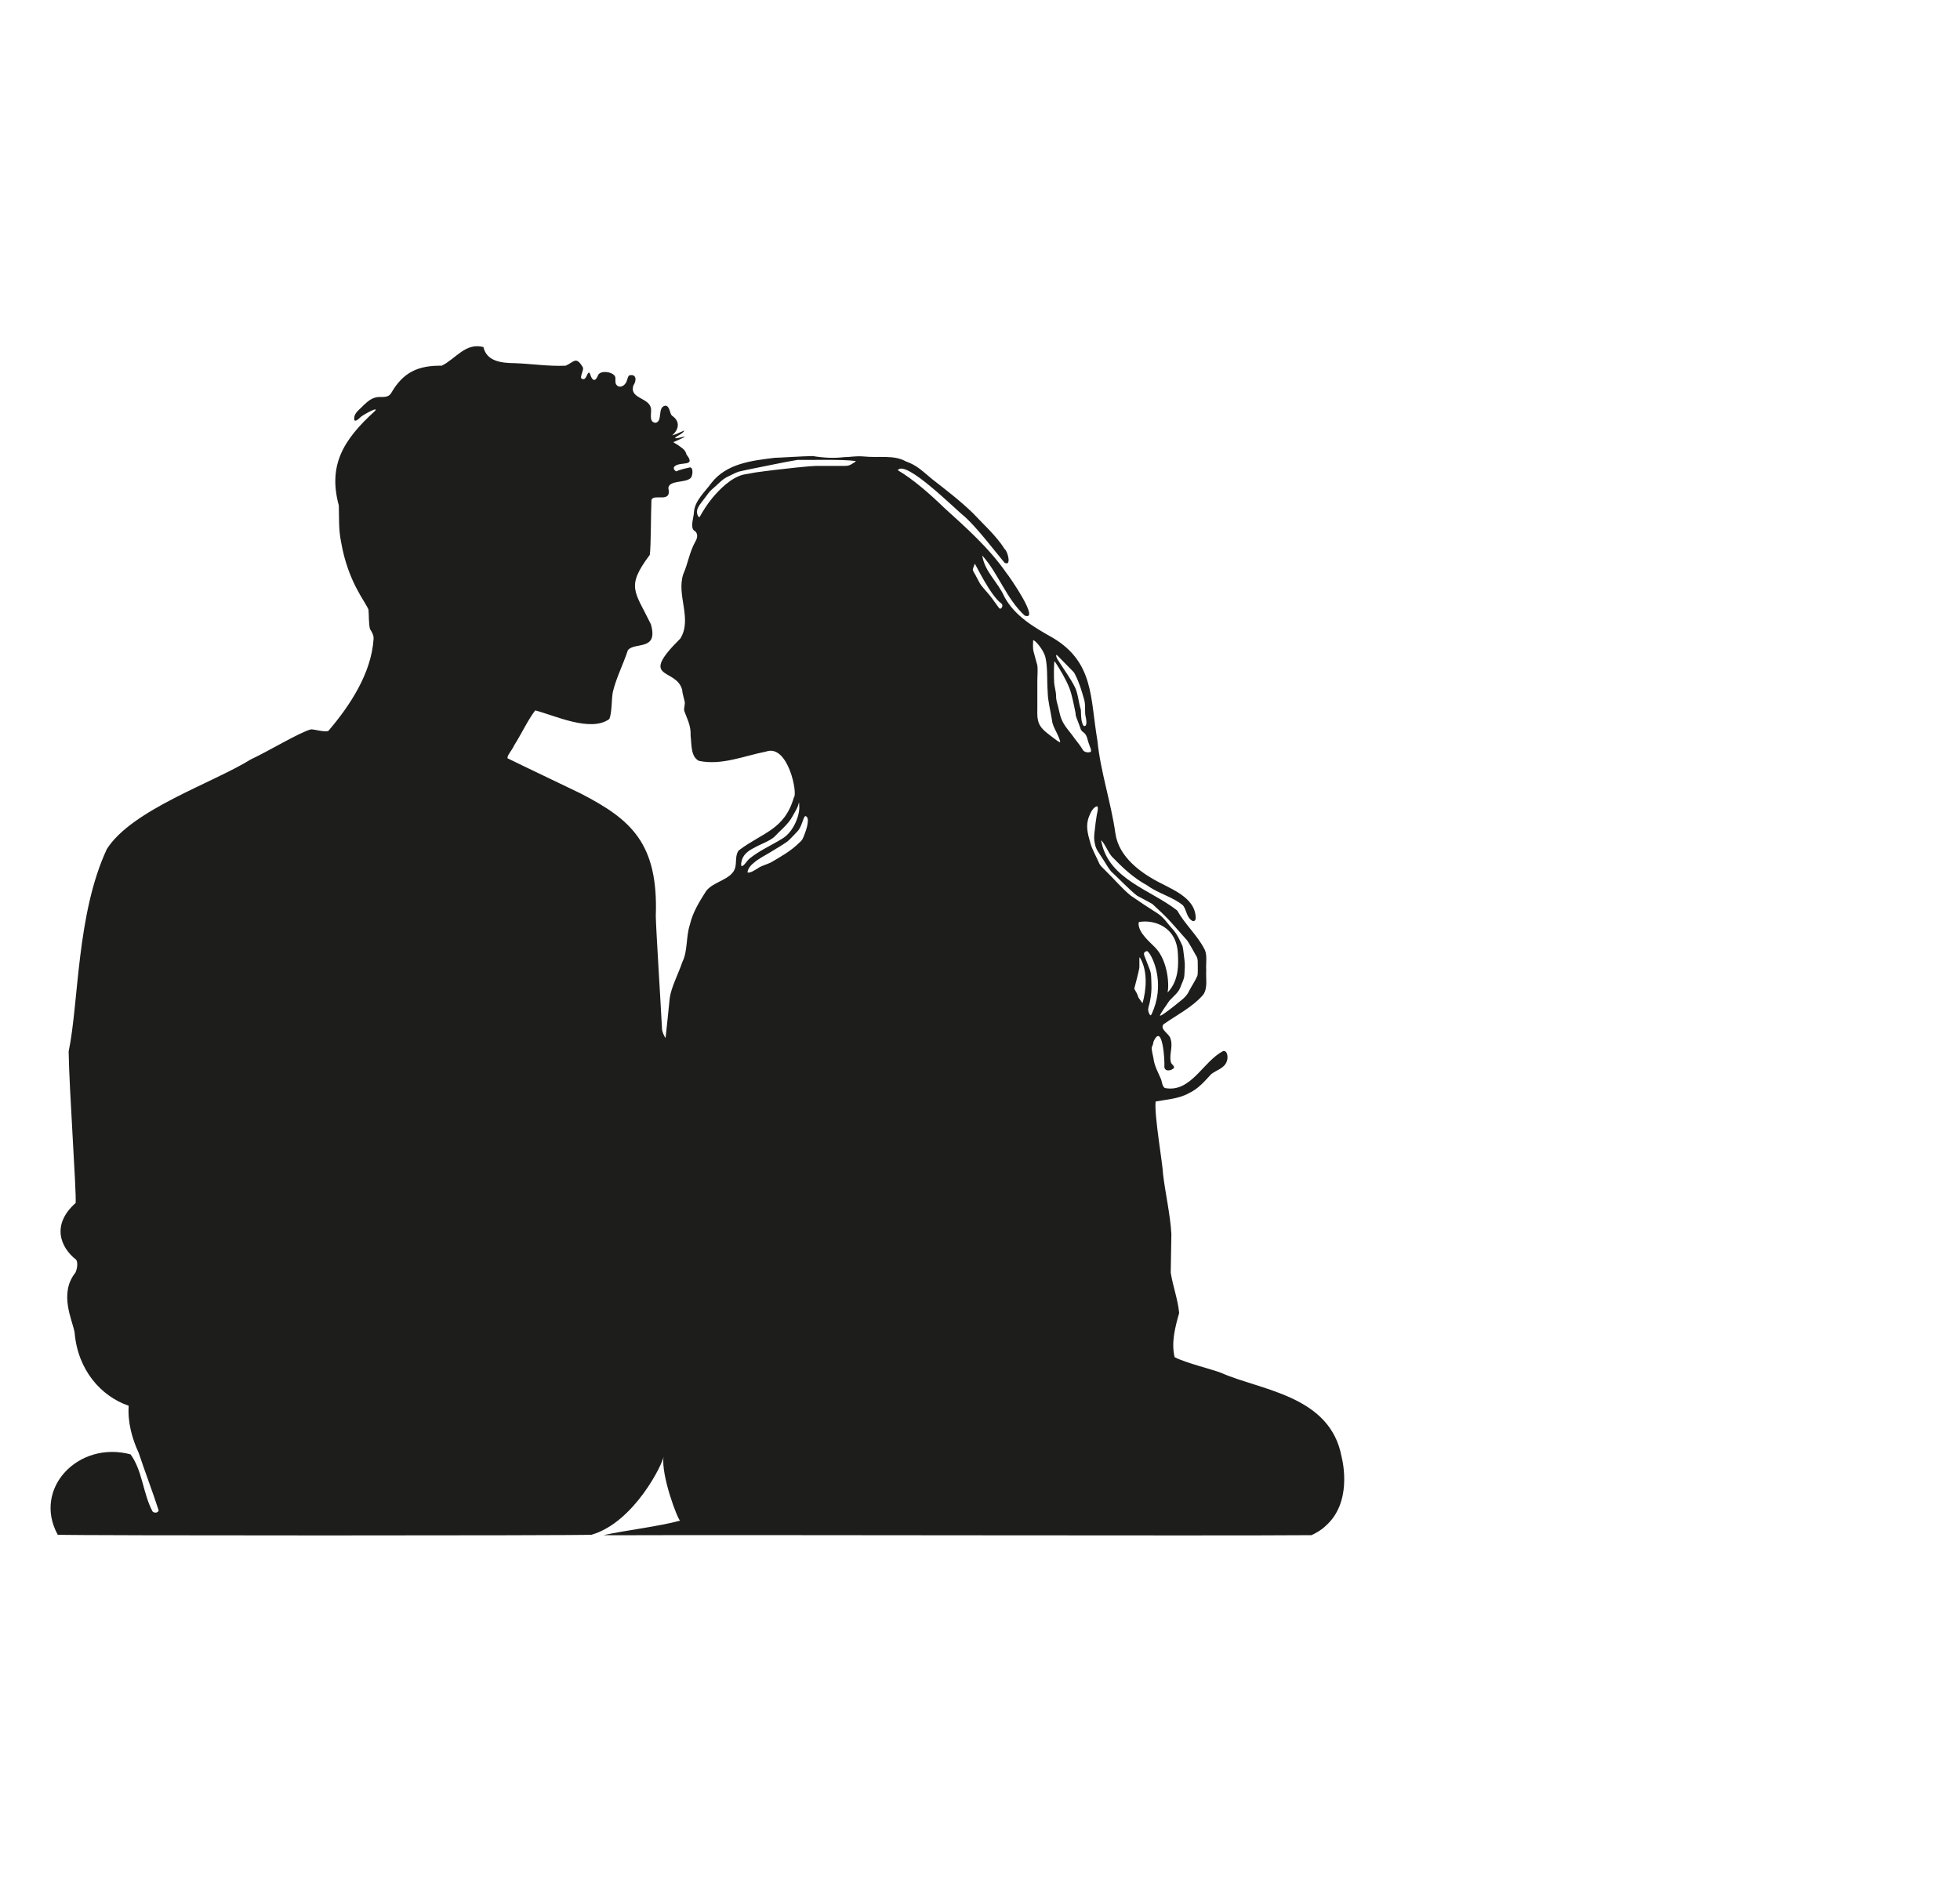
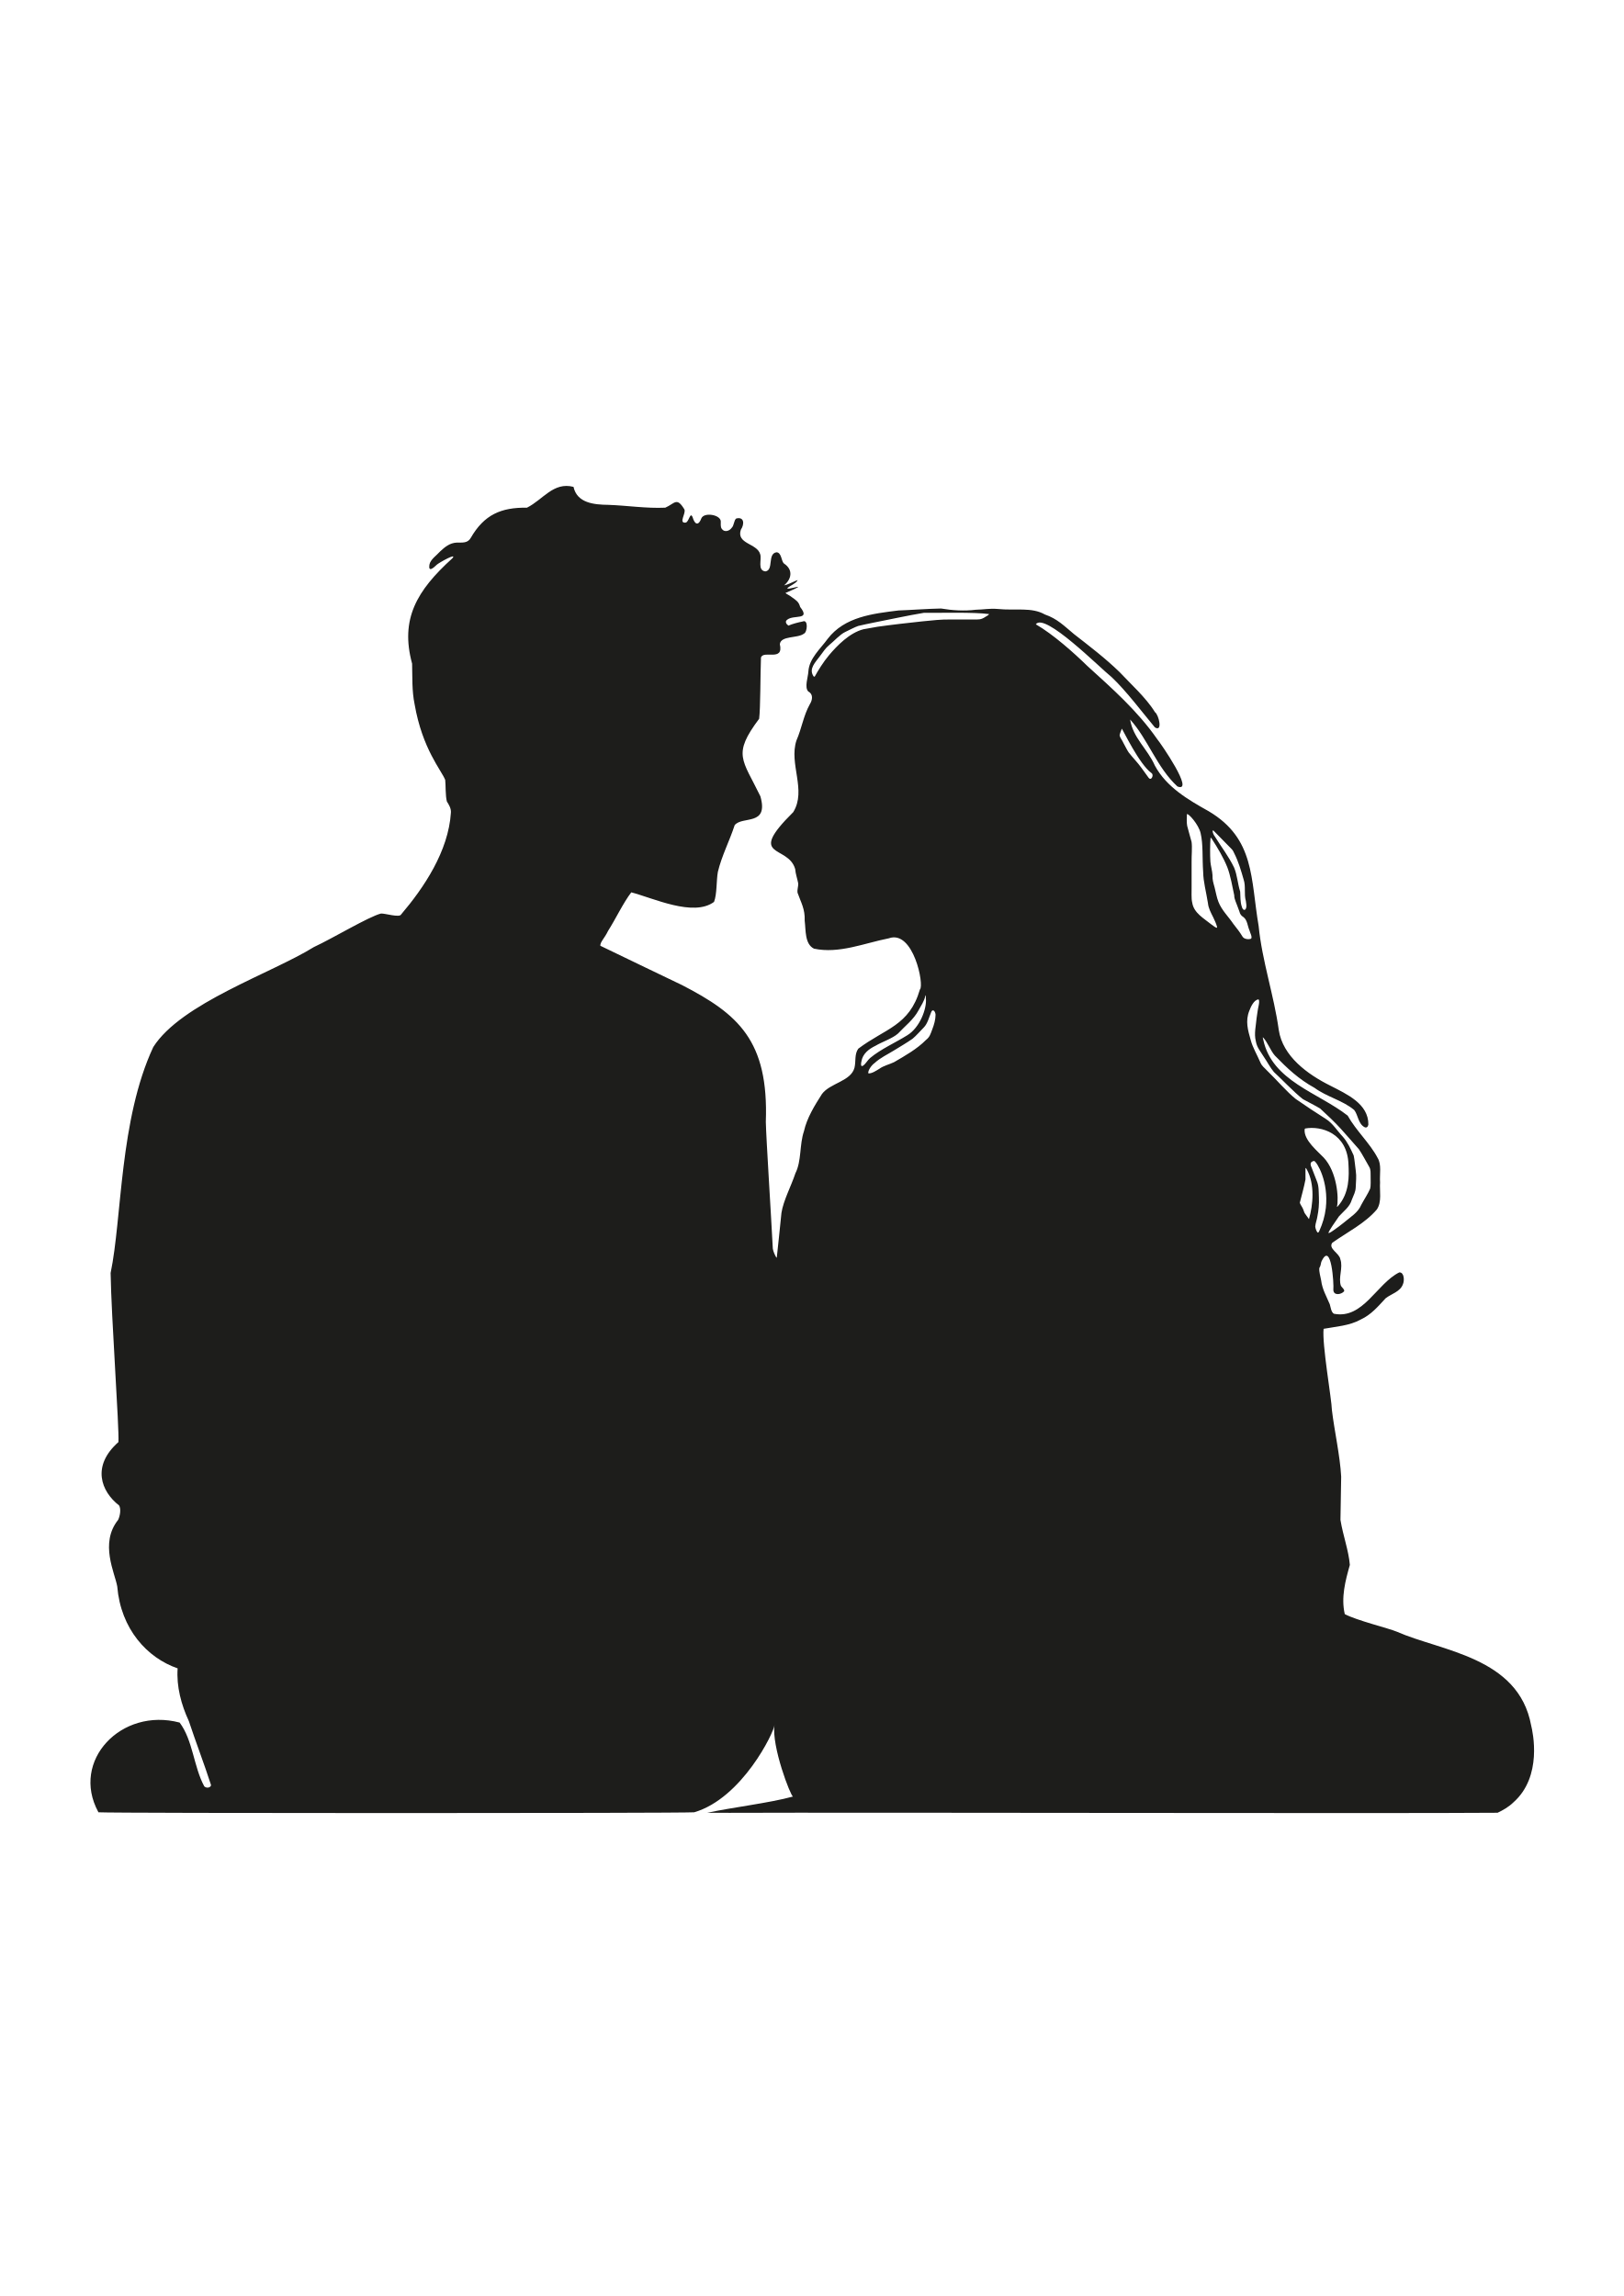
- <svg xmlns="http://www.w3.org/2000/svg" viewBox="0 0 572.77 549.93">
-   <path fill="#1d1d1b" d="M16.83,448.51c-7.3-13.45,6.05-27.47,21.31-23.42,3.48,4.65,3.66,11.58,6.45,16.71.81.75,2.08.08,1.69-.58-1.64-5.11-4-11.26-5.73-16.51-1.99-4.28-3.28-9.08-2.94-13.82-7.98-2.74-14.89-10.31-15.81-21.44-.61-3.55-4.67-11.33.22-17.44.51-1.03.82-2.83.26-3.79-4.73-3.66-7.28-10.33-.17-16.6.23-3.7-1.88-32.88-2.05-44.28,3-14.36,2.29-40.14,11.17-59.18,7.32-11.52,30.93-19.28,42.06-26.19,4.96-2.3,14.32-7.95,17.57-8.78.98-.09,4.9,1.17,5.29.22,5.93-6.97,12.38-16.52,13.02-26.64.1-1.12-.58-2.18-1.05-2.92-.41-1.51-.29-4.38-.44-5.66-1-2.54-5.98-8.09-8.01-19.8-.74-3.59-.56-7.08-.66-10.65-3.17-11.67,1.22-19.14,10.52-27.57,1.43-1.6-3.23.99-3.98,1.6-1.04.99-2.3,2.07-2.01.08.21-1.37,1.97-2.53,2.84-3.53,1.23-1.13,2.45-2.19,4.34-2.29,1.42-.02,2.85.21,3.65-1.23,3.51-6.08,7.93-8,14.72-7.91,4.19-2.08,6.92-6.83,12.19-5.45.92,4.23,5.34,4.67,9.12,4.71,4.92.17,9.92.97,14.91.74,2.49-1.09,2.99-2.88,4.98.41.58.97-1.62,3.69.33,3.5.88-.06,1.19-3,1.84-1.43.6,2.08,1.58,2.27,2.31.29.73-1.62,4.86-.96,5.07.73.05.65-.15,1.51.29,2.07.71.98,2,.52,2.56-.28.67-.62.57-2.02,1.21-2.46,2.13-.53,2.17,1.52,1.2,2.94-1.25,3.76,4.26,3.54,5.06,6.4.48,1.36-.81,4.25,1.36,4.52,2.27-.31.46-4.63,2.92-5.01,1.34.07,1.24,2.31,1.92,2.92,2.6,1.7,1.94,4.19.06,5.75.98-.18,2.19-.85,3.12-1.23.39-.18.53-.2.35,0-.44.78-1.99,1.33-2.63,1.98.05.47,3.33-.73,2.77-.28-.53.39-2.65,1.22-3.26,1.53.45.37,1.18.66,1.65,1.07,1.17.84,1.84,1.2,2.21,2.58,2.84,3.62-1.7,1.94-3.41,3.36-.69.51-.14,1.21.34,1.53,1.05-.46,2.56-.85,3.73-1.08,1.53-.66,1.23,2.86.32,3.19-1.63,1.27-6.03.46-6.3,2.75,1.09,4.69-4.3,1.46-4.94,3.51-.18,4.51-.12,13.2-.48,16.03-7.07,9.44-4.39,10.55.33,20.31,2.24,7.91-4.76,5.06-6.74,7.56-1.32,4.07-3.39,8.01-4.4,12.24-.41,2.27-.21,5.83-1,7.85-5.39,4.01-15.92-1-21.67-2.5-2.04,2.63-4.14,7.05-6.07,10.08-.97,2.01-2.1,2.93-2.04,3.91,5.28,2.6,19.13,9.18,21.44,10.32,14.62,7.56,22.68,14.47,21.9,35.81.09,4.31,1.38,24.32,1.83,33.19.12.77.54,1.69.94,2.37.05.03.08-.02.11-.13.21-1.56.88-8.53,1.21-11.57.47-3.19,2.55-7.05,3.66-10.41,1.63-3.19,1.03-7.49,2.24-11.02.78-3.48,2.78-6.7,4.71-9.73,2.13-2.89,7.59-3.31,8.52-6.89.41-1.7-.05-3.52.99-4.98,7.05-5.32,13.39-5.98,16.14-15.51,1.21-1.03-1.7-15.73-8.14-13.4-6.44,1.27-13.02,4.11-19.6,2.71-2.46-1.22-2.11-4.9-2.43-7.3.12-3.15-1-4.82-1.87-7.34-.13-.88.21-1.6.18-2.43-.24-1.27-.69-2.44-.8-3.78-1.84-6.48-12.95-2.59-.51-14.91,3.55-5.75-1.19-12.62.84-18.77,1.42-3.26,1.82-6.48,3.52-9.52.7-1.1.91-2.63-.41-3.3-1.08-1.09-.05-3.78.02-5.29.21-3.39,3.22-5.97,5.05-8.51,4.44-5.79,11.85-6.6,18.57-7.43,2.3-.06,8-.47,11.12-.51,2.94.5,6.1.69,9.11.32,2.16-.04,3.54-.39,5.73-.2,4.6.47,8.87-.54,12.34,1.44,3.27,1.13,4.98,2.94,7.62,5.13,4.09,3.19,8.2,6.32,11.93,9.94,2.67,2.88,6.99,6.75,9.28,10.51.99.63,2.13,5.35-.02,3.99-3.14-3.74-7.51-9.58-11.3-13.14-3.12-2.48-17.62-17.12-19.87-13.85,4.5,2.6,9.89,7.39,13.47,10.89,6.48,5.89,13.18,11.79,18.31,19.18.91,1.07,9.96,14.19,5.3,12.4-5.38-4.94-7.71-12.39-12.39-17.54.73,4.8,4.56,7.7,6.48,12.08,3.07,5.66,8.7,8.92,14.1,11.95,12.15,7.2,10.95,17.72,13.07,30.02.91,9.23,4,18.08,5.28,27.29,1.04,6.88,7.54,11.61,13.53,14.58,4.33,2.23,9.97,4.73,9.93,10.17-.1.59-.48.95-1.01.68-1.66-.89-1.68-3.2-2.7-4.49-2.95-2.5-7.22-3.46-10.38-5.8-4.17-2.29-7.16-5.12-10.38-8.44-1.15-1.27-1.95-3.61-3.15-4.81-.05.04-.01.27.11.7,2.3,10.77,14.33,13.76,22.09,19.82,2.18,3.92,5.87,7.28,7.84,11.07,1.1,1.75.48,4.33.64,6.42-.16,2.22.52,5.09-.84,7.09-3.08,3.63-7.76,5.96-11.65,8.7-1.19,1.55,1.89,2.77,2.09,4.34.79,2.23-.61,4.83.16,6.97.28.5.94.83.84,1.41-.77.91-2.86,1.23-2.83-.44.17-1.36-.52-13.04-3.15-7.27-.19.8-.2,1.12-.52,1.61-.12.92.29,2.23.47,3.22.29,2.4,1.38,4.16,2.26,6.28.26.82.35,2.05,1.08,2.49,7.66,1.51,11.15-7.85,17.12-10.83,1.32-.07,1.39,2.18.95,3.12-.68,1.95-3.09,2.52-4.52,3.66-2.01,2.16-3.77,4.3-6.57,5.59-2.87,1.61-6.59,1.84-9.67,2.41-.46,3.95,2.11,18.45,2.17,21.26.61,5.23,2.14,12,2.43,17.45-.03,3.5-.16,8.16-.19,11.33.69,4.21,2.14,7.97,2.46,11.79-1.18,4.19-2.34,8.53-1.33,12.89,3.09,1.66,11.54,3.71,13.67,4.62,11.52,5.09,31.81,6.56,35.13,24.5.45,1.8,3.02,13.43-4.64,20.19-1.22,1.2-2.75,2.06-4.14,2.72-26.58.23-167.51-.12-201.05.02-3.6,0-5.86.01-5.92-.01,6.33-1.4,16.28-2.55,22.46-4.26-.62-.05-5.67-13.22-4.85-18.77-.06,1.86-8.49,19.25-21.04,22.9-4.19.27-151.88.27-156,0l-.02-.03ZM233.42,234.72c-.32,1.52-1.07,2.45-1.79,3.82-1.3,2.44-3.5,4.07-5.38,6.09-1.45,1.29-4.24,2.2-5.86,3.18-1.77.86-3.39,2.08-3.72,4.14-.11.44-.27,1.55.44,1.08.73-.51,1.18-1.44,1.84-2,2.82-2.35,6.58-3.99,9.69-5.93,3.34-2,5.17-7,4.92-9.6-.02-.6-.02-1.16-.11-.83l-.02.06ZM218.52,255.05c.87.09,2.02-.7,2.87-1.21,1.05-.78,2.65-1.15,3.83-1.72,2.82-1.65,6-3.42,8.37-5.83.98-.76,1.17-1.52,1.63-2.75.49-1.24.86-2.57.87-3.87-.04-.49-.25-.93-.5-1.07-.26-.14-.5.02-.65.43-.55,1.33-.94,2.99-1.93,4-.81.8-2.03,2.22-2.95,2.96-1.52,1.06-3.22,2.05-4.88,3.07-1.72,1.07-3.51,1.87-5.06,3.29-.8.56-1.74,1.9-1.65,2.64l.04.05ZM204.17,151.09c.11.08.22.09.3,0,.8-1.47,2.23-3.79,3.7-5.54,2.14-2.55,5.43-5.9,9.04-6.82,1.11-.21,2.84-.5,3.71-.66,3.82-.54,7.84-.99,11.65-1.4,2.72-.25,5-.57,7.85-.49,1.89,0,3.57,0,5.42,0,1.55,0,2.12.1,3.33-.71.29-.19.83-.45.94-.71-4.05-.56-12.94-.27-17.03-.34-4.09.67-10.15,1.99-13.19,2.57-1.16.26-3.08.61-4.07.88-.94.33-2.38,1.1-3.38,1.57-1.44.69-2.91,2.4-4.21,3.44-1.08.93-1.34,1.49-2.38,2.84-1.23,1.69-3.02,3.33-1.73,5.31l.06.05ZM284.85,164.81c-.11.33-.54,1.34-.56,1.68.09.7.72,1.33,1.01,2.06.42.74.94,1.84,1.36,2.44.97,1.26,2.38,2.69,3.33,4.03.57.78,1.53,2.12,1.9,2.62.21.26.45.37.69.17.39-.37.51-1.14,0-1.45-3.16-2.33-7.32-11.09-7.72-11.6l-.02.05ZM301.91,187.23c-.05.54-.08,2.36.07,2.99.25,1.08.83,2.94,1.15,4.2.21,1.34-.02,3.78.01,5.15-.02,2.09,0,4.74,0,6.74.04,1.17-.13,2.9.17,4.06.41,2.69,3.09,4.11,4.98,5.66.55.39,1.26.97,1.47.87.04-.03.06-.09.05-.2-.24-.9-.6-1.64-1-2.5-.64-1.27-1.27-2.43-1.39-3.73-.51-3.18-1.21-5.61-1.25-8.12-.27-3.74.03-7.28-.67-10.21-.53-2.31-3.22-5.26-3.57-4.98l-.02.06ZM308.68,191.51c-.13.3.25,1.15.56,1.52,1.7,2.75,3.63,5.21,5.05,8.17.84,2.07.9,4.16,1.57,6.24.1,1.33-.03,2.69.45,4.01.24.95.93,1.08,1.14.17.09-.46,0-1.08-.1-1.7-.54-1.91.03-3.8-.58-5.62-.67-2.35-1.39-4.79-2.47-6.89-.41-.92-.47-.89-1.29-1.73l-3.7-3.77c-.35-.36-.54-.59-.62-.45l-.02.05ZM308.1,193.38c-.14,1.61-.15,4.51-.04,6.22.07.97.51,2.53.55,3.53-.01,1.38.17,1.8.57,3.29.33,1.23.52,2.56.98,3.69.85,2.21,2.61,3.85,3.94,5.83.83,1.04,1.69,2.15,2.36,3.27.41.72,1.61.81,2.26.57.38-.47-.29-1.56-.42-2.16-.51-1.13-.55-2.7-1.55-3.47-.58-.4-.89-.65-1.12-1.57-.25-.75-.7-1.83-1.01-2.67-.17-.47-.34-.99-.31-1.47-.42-2.03-1.02-5.33-1.81-7.35-1.03-2.58-2.56-5.13-4.03-7.4-.17-.26-.28-.38-.34-.35l-.03.02ZM320.65,235.68c-1.2.12-2.01,1.95-2.4,2.98-1.08,2.69-.37,5.09.4,7.78.47,1.78,1.71,3.91,2.46,5.67.47,1.11,1,1.35,1.85,2.28,2.34,2.23,5.13,5.54,7.48,7.39,2.43,1.68,5.32,3.62,7.9,5.24,1.79,1.13,2.91,3.06,4.39,4.61,1.26,1.44,2.03,3.12,2.85,4.92.26,1.14.37,2.79.56,4.1.22,1.47.02,2.68-.02,4.24-.06,1.31-.51,1.9-1.02,3.26-.55,1.9-2.1,2.94-3.36,4.34-.73,1.08-2.95,4.16-2.74,4.39.37-.03.93-.46,1.3-.71,1.16-.82,1.55-1.1,2.61-1.95,1.95-1.65,3.79-2.67,4.66-4.73.67-1.28,1.82-3.01,2.33-4.25.2-.66.12-2.29.12-3.23-.03-.92.09-1.71-.38-2.49-.69-1.16-1.89-3.46-2.69-4.6-1.26-1.47-3.54-3.99-4.74-5.36-1.55-1.71-3.55-3.6-5.4-5.29-1.03-.66-3.55-1.9-4.5-2.45-2.19-1.65-6.36-6.03-7.61-7.11-.97-1.15-1.75-2.69-2.65-3.99-.92-1.53-1.8-2.38-2.1-4.14-.49-1.93.04-4,.21-6,.06-.57.14-1.02.23-1.58.08-.99.69-2.7.32-3.28l-.06-.03ZM332.74,269.74c-.27,2.84,3.59,5.85,4.98,7.36,3.52,3.75,4,10.68,3.49,12.87,0,.06.04.06.13-.01,3.24-3.5,3.02-8.27,2.88-11.03-.26-8.24-7.19-10.19-11.32-9.44-.06.03-.11.08-.15.19l-.02.07ZM335.15,278c-1.2.26-.89,1.08-.48,1.99.32.82.89,2.3,1.24,3.2.61,1.41.49,2.87.57,4.44.07,1.63-.07,3.32-.4,4.9-.09.74-.5,1.78-.56,2.6,0,.4.36,1.54.7,1.63.13.01.25-.2.38-.47.88-1.99,1.42-3.77,1.69-5.97.78-6.94-2.32-12.05-3.05-12.32h-.08ZM333.88,293.22c1.07-3.72,1.57-9.11-.56-12.98-.25-.44-.38-.63-.36-.02,0,.78,0,2.24,0,2.62-.4,2.09-.94,3.92-1.43,5.89-.19.33.35.93.59,1.43.3.5.4,1.05.63,1.5.29.44,1,1.39,1.1,1.53l.03.03Z" />
+ <svg xmlns="http://www.w3.org/2000/svg" viewBox="0 0 595.3 841.9">
+   <g transform="translate(12.47 36.51) scale(1.4)">
+     <path fill="#1d1d1b" d="M16.83,448.51c-7.3-13.45,6.05-27.47,21.31-23.42,3.48,4.65,3.66,11.58,6.45,16.71.81.75,2.08.08,1.69-.58-1.64-5.11-4-11.26-5.73-16.51-1.99-4.28-3.28-9.08-2.94-13.82-7.98-2.74-14.89-10.31-15.81-21.44-.61-3.55-4.67-11.33.22-17.44.51-1.03.82-2.83.26-3.79-4.73-3.66-7.28-10.33-.17-16.6.23-3.7-1.88-32.88-2.05-44.28,3-14.36,2.29-40.14,11.17-59.18,7.32-11.52,30.93-19.28,42.06-26.19,4.96-2.3,14.32-7.95,17.57-8.78.98-.09,4.9,1.17,5.29.22,5.93-6.97,12.38-16.52,13.02-26.64.1-1.12-.58-2.18-1.05-2.92-.41-1.51-.29-4.38-.44-5.66-1-2.54-5.98-8.09-8.01-19.8-.74-3.59-.56-7.08-.66-10.65-3.17-11.67,1.22-19.14,10.52-27.57,1.43-1.6-3.23.99-3.98,1.6-1.04.99-2.3,2.07-2.01.08.21-1.37,1.97-2.53,2.84-3.53,1.23-1.13,2.45-2.19,4.34-2.29,1.42-.02,2.85.21,3.65-1.23,3.51-6.08,7.93-8,14.72-7.91,4.19-2.08,6.92-6.83,12.19-5.45.92,4.23,5.34,4.67,9.12,4.71,4.92.17,9.92.97,14.91.74,2.49-1.09,2.99-2.88,4.98.41.58.97-1.62,3.69.33,3.5.88-.06,1.19-3,1.84-1.43.6,2.08,1.58,2.27,2.31.29.73-1.62,4.86-.96,5.07.73.05.65-.15,1.51.29,2.07.71.98,2,.52,2.56-.28.67-.62.57-2.02,1.21-2.46,2.13-.53,2.17,1.52,1.2,2.94-1.25,3.76,4.26,3.54,5.06,6.4.48,1.36-.81,4.25,1.36,4.52,2.27-.31.46-4.63,2.92-5.01,1.34.07,1.24,2.31,1.92,2.92,2.6,1.7,1.94,4.19.06,5.75.98-.18,2.19-.85,3.12-1.23.39-.18.53-.2.35,0-.44.78-1.99,1.33-2.63,1.98.05.47,3.33-.73,2.77-.28-.53.39-2.65,1.22-3.26,1.53.45.37,1.18.66,1.65,1.07,1.17.84,1.84,1.2,2.21,2.58,2.84,3.62-1.7,1.94-3.41,3.36-.69.51-.14,1.21.34,1.53,1.05-.46,2.56-.85,3.73-1.08,1.53-.66,1.23,2.86.32,3.19-1.63,1.27-6.03.46-6.3,2.75,1.09,4.69-4.3,1.46-4.94,3.51-.18,4.51-.12,13.2-.48,16.03-7.07,9.44-4.39,10.55.33,20.31,2.24,7.91-4.76,5.06-6.74,7.56-1.32,4.07-3.39,8.01-4.4,12.24-.41,2.27-.21,5.83-1,7.85-5.39,4.01-15.92-1-21.67-2.5-2.04,2.63-4.14,7.05-6.07,10.08-.97,2.01-2.1,2.93-2.04,3.91,5.28,2.6,19.13,9.18,21.44,10.32,14.62,7.56,22.68,14.47,21.9,35.81.09,4.31,1.38,24.32,1.83,33.19.12.77.54,1.69.94,2.37.05.03.08-.02.11-.13.21-1.56.88-8.53,1.21-11.57.47-3.19,2.55-7.05,3.66-10.41,1.63-3.19,1.03-7.49,2.24-11.02.78-3.48,2.78-6.7,4.71-9.73,2.13-2.89,7.59-3.31,8.52-6.89.41-1.7-.05-3.52.99-4.98,7.05-5.32,13.39-5.98,16.14-15.51,1.21-1.03-1.7-15.73-8.14-13.4-6.44,1.27-13.02,4.11-19.6,2.71-2.46-1.22-2.11-4.9-2.43-7.3.12-3.15-1-4.82-1.87-7.34-.13-.88.21-1.6.18-2.43-.24-1.27-.69-2.44-.8-3.78-1.84-6.48-12.95-2.59-.51-14.91,3.55-5.75-1.19-12.62.84-18.77,1.42-3.26,1.82-6.48,3.52-9.52.7-1.1.91-2.63-.41-3.3-1.08-1.09-.05-3.78.02-5.29.21-3.39,3.22-5.97,5.05-8.51,4.44-5.79,11.85-6.6,18.57-7.43,2.3-.06,8-.47,11.12-.51,2.94.5,6.1.69,9.11.32,2.16-.04,3.54-.39,5.73-.2,4.6.47,8.87-.54,12.34,1.44,3.27,1.13,4.98,2.94,7.62,5.13,4.09,3.19,8.2,6.32,11.93,9.94,2.67,2.88,6.99,6.75,9.28,10.51.99.63,2.13,5.35-.02,3.99-3.14-3.74-7.51-9.58-11.3-13.14-3.12-2.48-17.62-17.12-19.87-13.85,4.5,2.6,9.89,7.39,13.47,10.89,6.48,5.89,13.18,11.79,18.31,19.18.91,1.07,9.96,14.19,5.3,12.4-5.38-4.94-7.71-12.39-12.39-17.54.73,4.8,4.56,7.7,6.48,12.08,3.07,5.66,8.7,8.92,14.1,11.95,12.15,7.2,10.95,17.72,13.07,30.02.91,9.23,4,18.08,5.28,27.29,1.04,6.88,7.54,11.61,13.53,14.58,4.33,2.23,9.97,4.73,9.93,10.17-.1.59-.48.95-1.01.68-1.66-.89-1.68-3.2-2.7-4.49-2.95-2.5-7.22-3.46-10.38-5.8-4.17-2.29-7.16-5.12-10.38-8.44-1.15-1.27-1.95-3.61-3.15-4.81-.05.04-.01.27.11.7,2.3,10.77,14.33,13.76,22.09,19.82,2.18,3.92,5.87,7.28,7.84,11.07,1.1,1.75.48,4.33.64,6.42-.16,2.22.52,5.09-.84,7.09-3.08,3.63-7.76,5.96-11.65,8.7-1.19,1.55,1.89,2.77,2.09,4.34.79,2.23-.61,4.83.16,6.97.28.5.94.83.84,1.41-.77.91-2.86,1.23-2.83-.44.17-1.36-.52-13.04-3.15-7.27-.19.8-.2,1.12-.52,1.61-.12.92.29,2.23.47,3.22.29,2.4,1.38,4.16,2.26,6.28.26.82.35,2.05,1.08,2.49,7.66,1.51,11.15-7.85,17.12-10.83,1.32-.07,1.39,2.18.95,3.12-.68,1.95-3.09,2.52-4.52,3.66-2.01,2.16-3.77,4.3-6.57,5.59-2.87,1.61-6.59,1.84-9.67,2.41-.46,3.95,2.11,18.45,2.17,21.26.61,5.23,2.14,12,2.43,17.45-.03,3.5-.16,8.16-.19,11.33.69,4.21,2.14,7.97,2.46,11.79-1.18,4.19-2.34,8.53-1.33,12.89,3.09,1.66,11.54,3.71,13.67,4.62,11.52,5.09,31.81,6.56,35.13,24.5.45,1.8,3.02,13.43-4.64,20.19-1.22,1.2-2.75,2.06-4.14,2.72-26.58.23-167.51-.12-201.05.02-3.6,0-5.86.01-5.92-.01,6.33-1.4,16.28-2.55,22.46-4.26-.62-.05-5.67-13.22-4.85-18.77-.06,1.86-8.49,19.25-21.04,22.9-4.19.27-151.88.27-156,0l-.02-.03ZM233.42,234.72c-.32,1.52-1.07,2.45-1.79,3.82-1.3,2.44-3.5,4.07-5.38,6.09-1.45,1.29-4.24,2.2-5.86,3.18-1.77.86-3.39,2.08-3.72,4.14-.11.44-.27,1.55.44,1.08.73-.51,1.18-1.44,1.84-2,2.82-2.35,6.58-3.99,9.69-5.93,3.34-2,5.17-7,4.92-9.6-.02-.6-.02-1.16-.11-.83l-.02.06ZM218.52,255.05c.87.09,2.02-.7,2.87-1.21,1.05-.78,2.65-1.15,3.83-1.72,2.82-1.65,6-3.42,8.37-5.83.98-.76,1.17-1.52,1.63-2.75.49-1.24.86-2.57.87-3.87-.04-.49-.25-.93-.5-1.07-.26-.14-.5.02-.65.43-.55,1.33-.94,2.99-1.93,4-.81.8-2.03,2.22-2.95,2.96-1.52,1.06-3.22,2.05-4.88,3.07-1.72,1.07-3.51,1.87-5.06,3.29-.8.56-1.74,1.9-1.65,2.64l.04.05ZM204.17,151.09c.11.08.22.09.3,0,.8-1.47,2.23-3.79,3.7-5.54,2.14-2.55,5.43-5.9,9.04-6.82,1.11-.21,2.84-.5,3.71-.66,3.82-.54,7.84-.99,11.65-1.4,2.72-.25,5-.57,7.85-.49,1.89,0,3.57,0,5.42,0,1.55,0,2.12.1,3.33-.71.29-.19.83-.45.94-.71-4.05-.56-12.94-.27-17.03-.34-4.09.67-10.15,1.99-13.19,2.57-1.16.26-3.08.61-4.07.88-.94.33-2.38,1.1-3.38,1.57-1.44.69-2.91,2.4-4.21,3.44-1.08.93-1.34,1.49-2.38,2.84-1.23,1.69-3.02,3.33-1.73,5.31l.06.05ZM284.85,164.81c-.11.33-.54,1.34-.56,1.68.09.7.72,1.33,1.01,2.06.42.74.94,1.84,1.36,2.44.97,1.26,2.38,2.69,3.33,4.03.57.78,1.53,2.12,1.9,2.62.21.26.45.37.69.17.39-.37.51-1.14,0-1.45-3.16-2.33-7.32-11.09-7.72-11.6l-.02.05ZM301.91,187.23c-.05.54-.08,2.36.07,2.99.25,1.08.83,2.94,1.15,4.2.21,1.34-.02,3.78.01,5.15-.02,2.09,0,4.74,0,6.74.04,1.17-.13,2.9.17,4.06.41,2.69,3.09,4.11,4.98,5.66.55.39,1.26.97,1.47.87.04-.03.06-.09.05-.2-.24-.9-.6-1.64-1-2.5-.64-1.27-1.27-2.43-1.39-3.73-.51-3.18-1.21-5.61-1.25-8.12-.27-3.74.03-7.28-.67-10.21-.53-2.31-3.22-5.26-3.57-4.98l-.02.06ZM308.68,191.51c-.13.3.25,1.15.56,1.52,1.7,2.75,3.63,5.21,5.05,8.17.84,2.07.9,4.16,1.57,6.24.1,1.33-.03,2.69.45,4.01.24.95.93,1.08,1.14.17.09-.46,0-1.08-.1-1.7-.54-1.91.03-3.8-.58-5.62-.67-2.35-1.39-4.79-2.47-6.89-.41-.92-.47-.89-1.29-1.73l-3.7-3.77c-.35-.36-.54-.59-.62-.45l-.02.05ZM308.1,193.38c-.14,1.61-.15,4.51-.04,6.22.07.97.51,2.53.55,3.53-.01,1.38.17,1.8.57,3.29.33,1.23.52,2.56.98,3.69.85,2.21,2.61,3.85,3.94,5.83.83,1.04,1.69,2.15,2.36,3.27.41.72,1.61.81,2.26.57.38-.47-.29-1.56-.42-2.16-.51-1.13-.55-2.7-1.55-3.47-.58-.4-.89-.65-1.12-1.57-.25-.75-.7-1.83-1.01-2.67-.17-.47-.34-.99-.31-1.47-.42-2.03-1.02-5.33-1.81-7.35-1.03-2.58-2.56-5.13-4.03-7.4-.17-.26-.28-.38-.34-.35l-.03.02ZM320.65,235.68c-1.2.12-2.01,1.95-2.4,2.98-1.08,2.69-.37,5.09.4,7.78.47,1.78,1.71,3.91,2.46,5.67.47,1.11,1,1.35,1.85,2.28,2.34,2.23,5.13,5.54,7.48,7.39,2.43,1.68,5.32,3.62,7.9,5.24,1.79,1.13,2.91,3.06,4.39,4.61,1.26,1.44,2.03,3.12,2.85,4.92.26,1.14.37,2.79.56,4.1.22,1.47.02,2.68-.02,4.24-.06,1.31-.51,1.9-1.02,3.26-.55,1.9-2.1,2.94-3.36,4.34-.73,1.08-2.95,4.16-2.74,4.39.37-.03.93-.46,1.3-.71,1.16-.82,1.55-1.1,2.61-1.95,1.95-1.65,3.79-2.67,4.66-4.73.67-1.28,1.82-3.01,2.33-4.25.2-.66.12-2.29.12-3.23-.03-.92.09-1.71-.38-2.49-.69-1.16-1.89-3.46-2.69-4.6-1.26-1.47-3.54-3.99-4.74-5.36-1.55-1.71-3.55-3.6-5.4-5.29-1.03-.66-3.55-1.9-4.5-2.45-2.19-1.65-6.36-6.03-7.61-7.11-.97-1.15-1.75-2.69-2.65-3.99-.92-1.53-1.8-2.38-2.1-4.14-.49-1.93.04-4,.21-6,.06-.57.14-1.02.23-1.58.08-.99.69-2.7.32-3.28l-.06-.03ZM332.74,269.74c-.27,2.84,3.59,5.85,4.98,7.36,3.52,3.75,4,10.68,3.49,12.87,0,.06.04.06.13-.01,3.24-3.5,3.02-8.27,2.88-11.03-.26-8.24-7.19-10.19-11.32-9.44-.06.03-.11.08-.15.19l-.02.07ZM335.15,278c-1.2.26-.89,1.08-.48,1.99.32.82.89,2.3,1.24,3.2.61,1.41.49,2.87.57,4.44.07,1.63-.07,3.32-.4,4.9-.09.74-.5,1.78-.56,2.6,0,.4.36,1.54.7,1.63.13.01.25-.2.38-.47.88-1.99,1.42-3.77,1.69-5.97.78-6.94-2.32-12.05-3.05-12.32h-.08ZM333.88,293.22c1.07-3.72,1.57-9.11-.56-12.98-.25-.44-.38-.63-.36-.02,0,.78,0,2.24,0,2.62-.4,2.09-.94,3.92-1.43,5.89-.19.33.35.93.59,1.43.3.5.4,1.05.63,1.5.29.44,1,1.39,1.1,1.53l.03.03Z" />
+   </g>
</svg>
